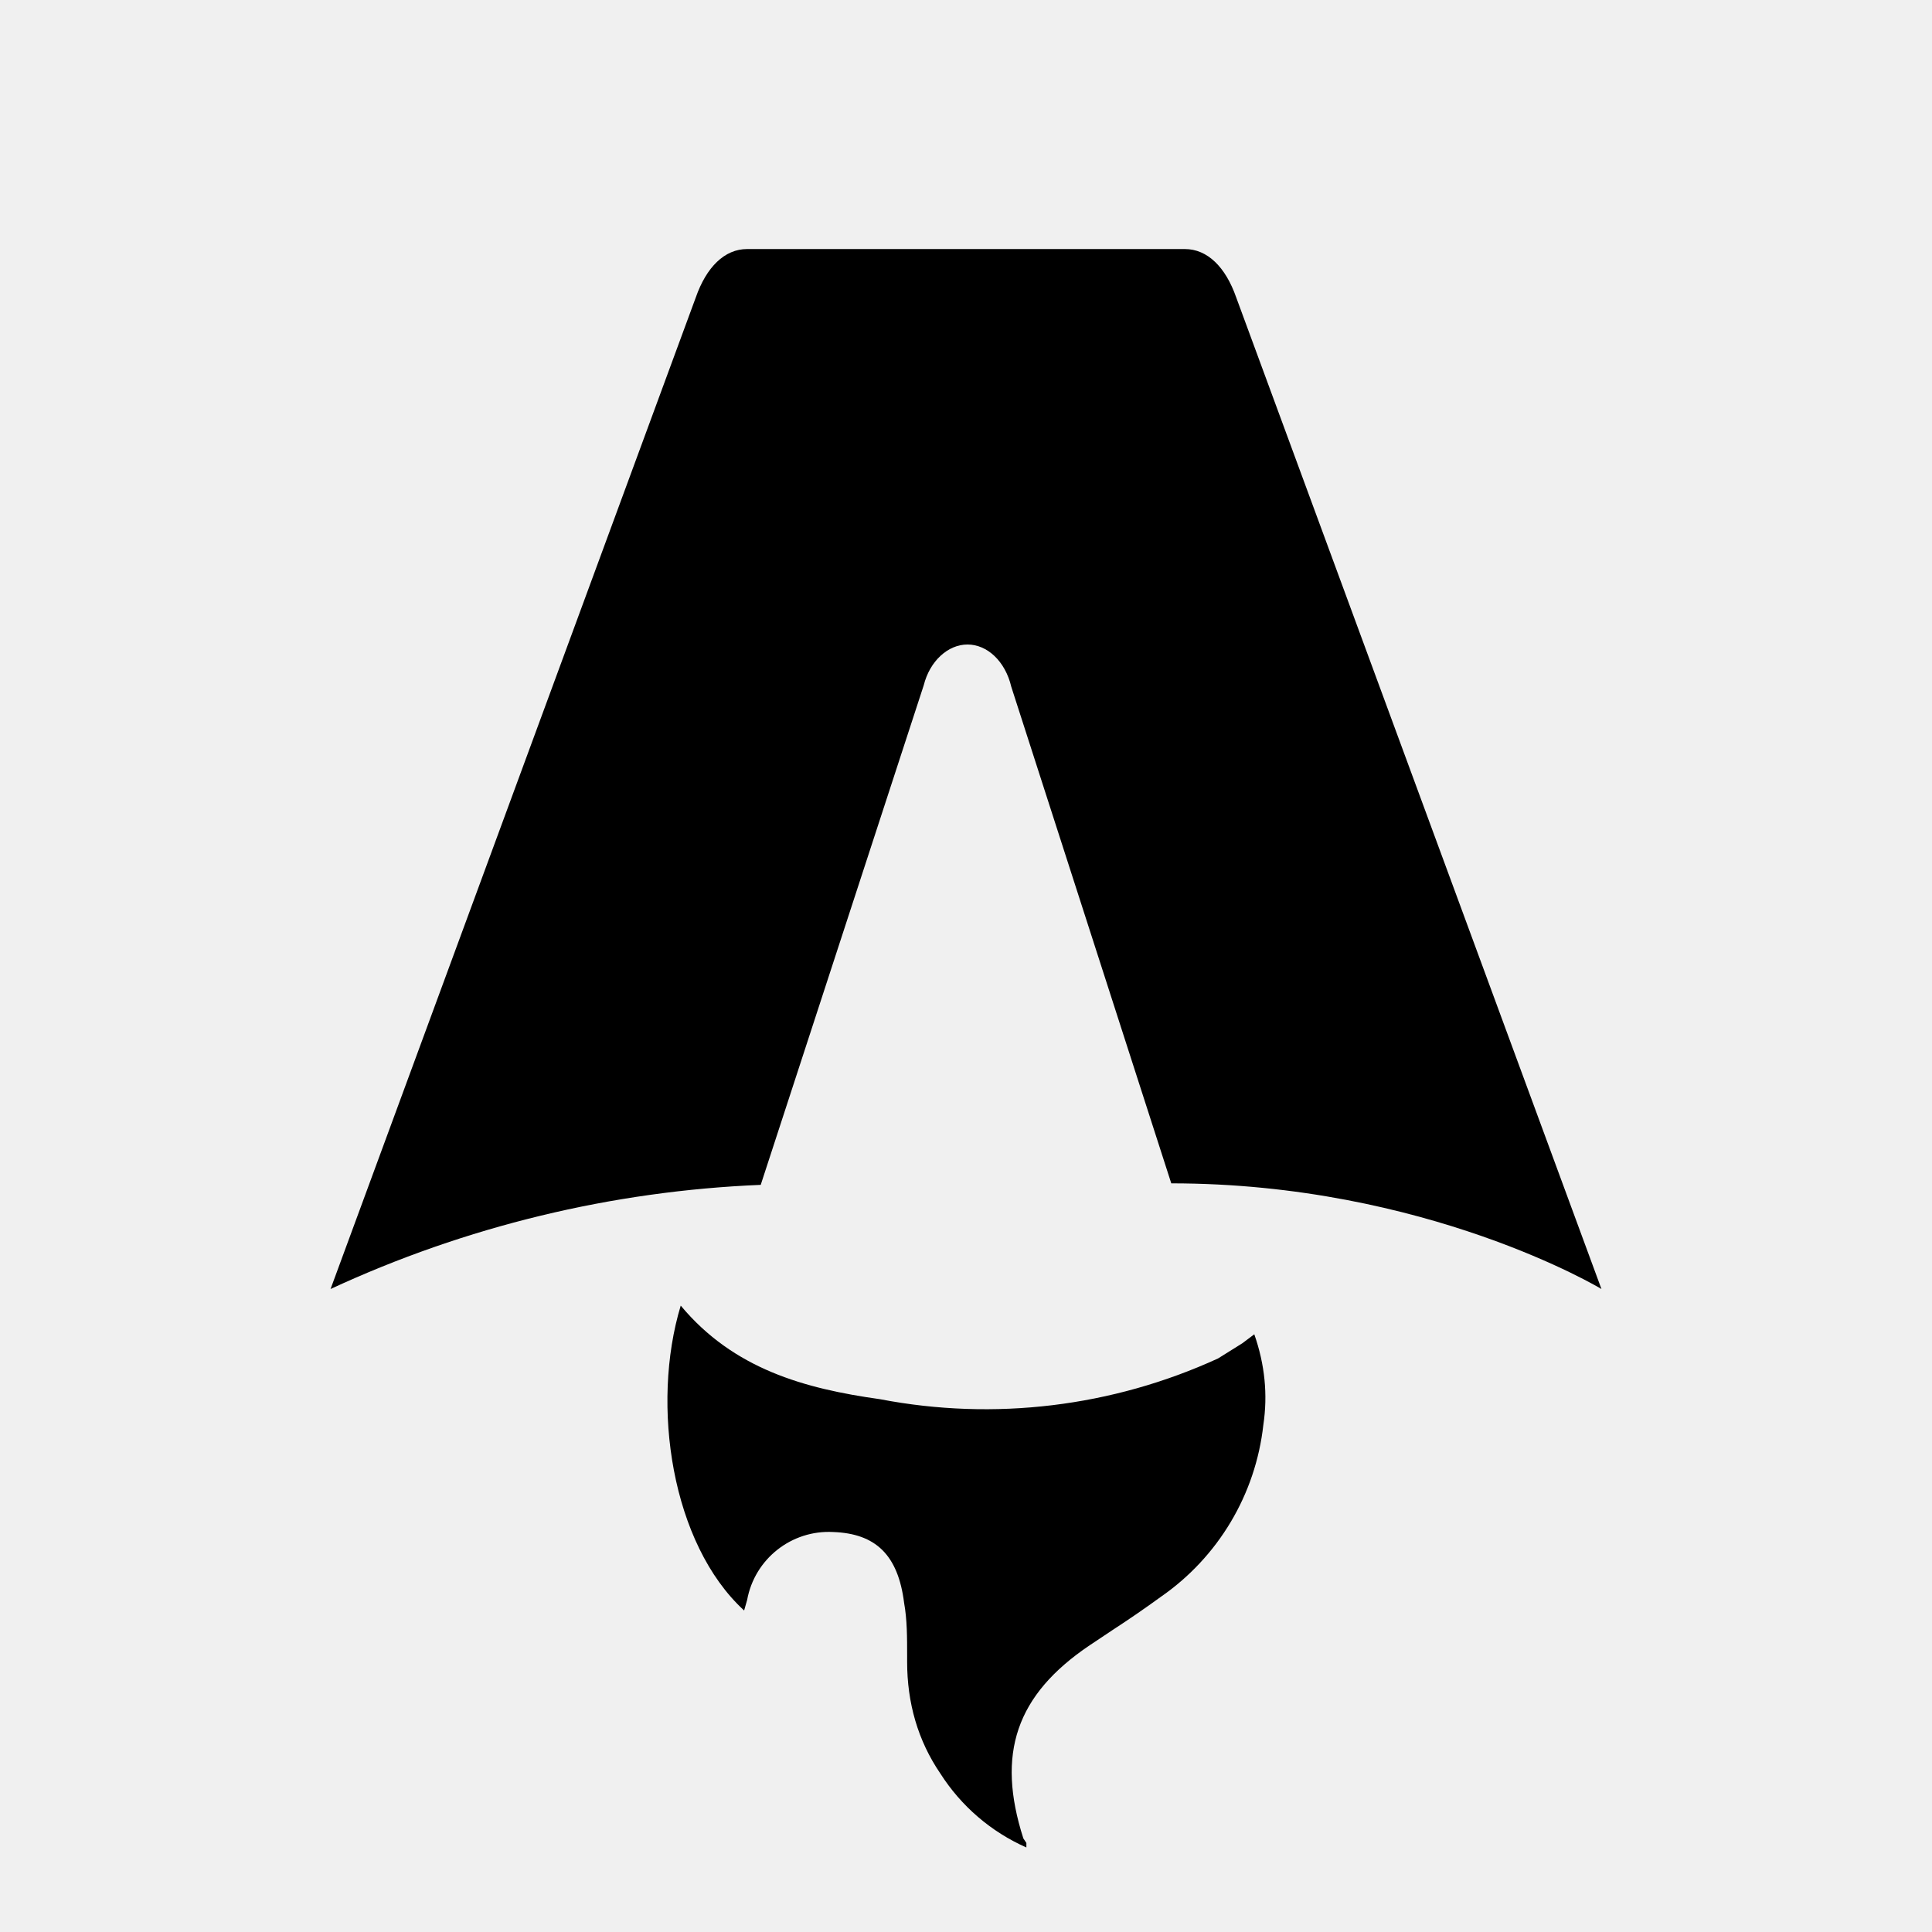
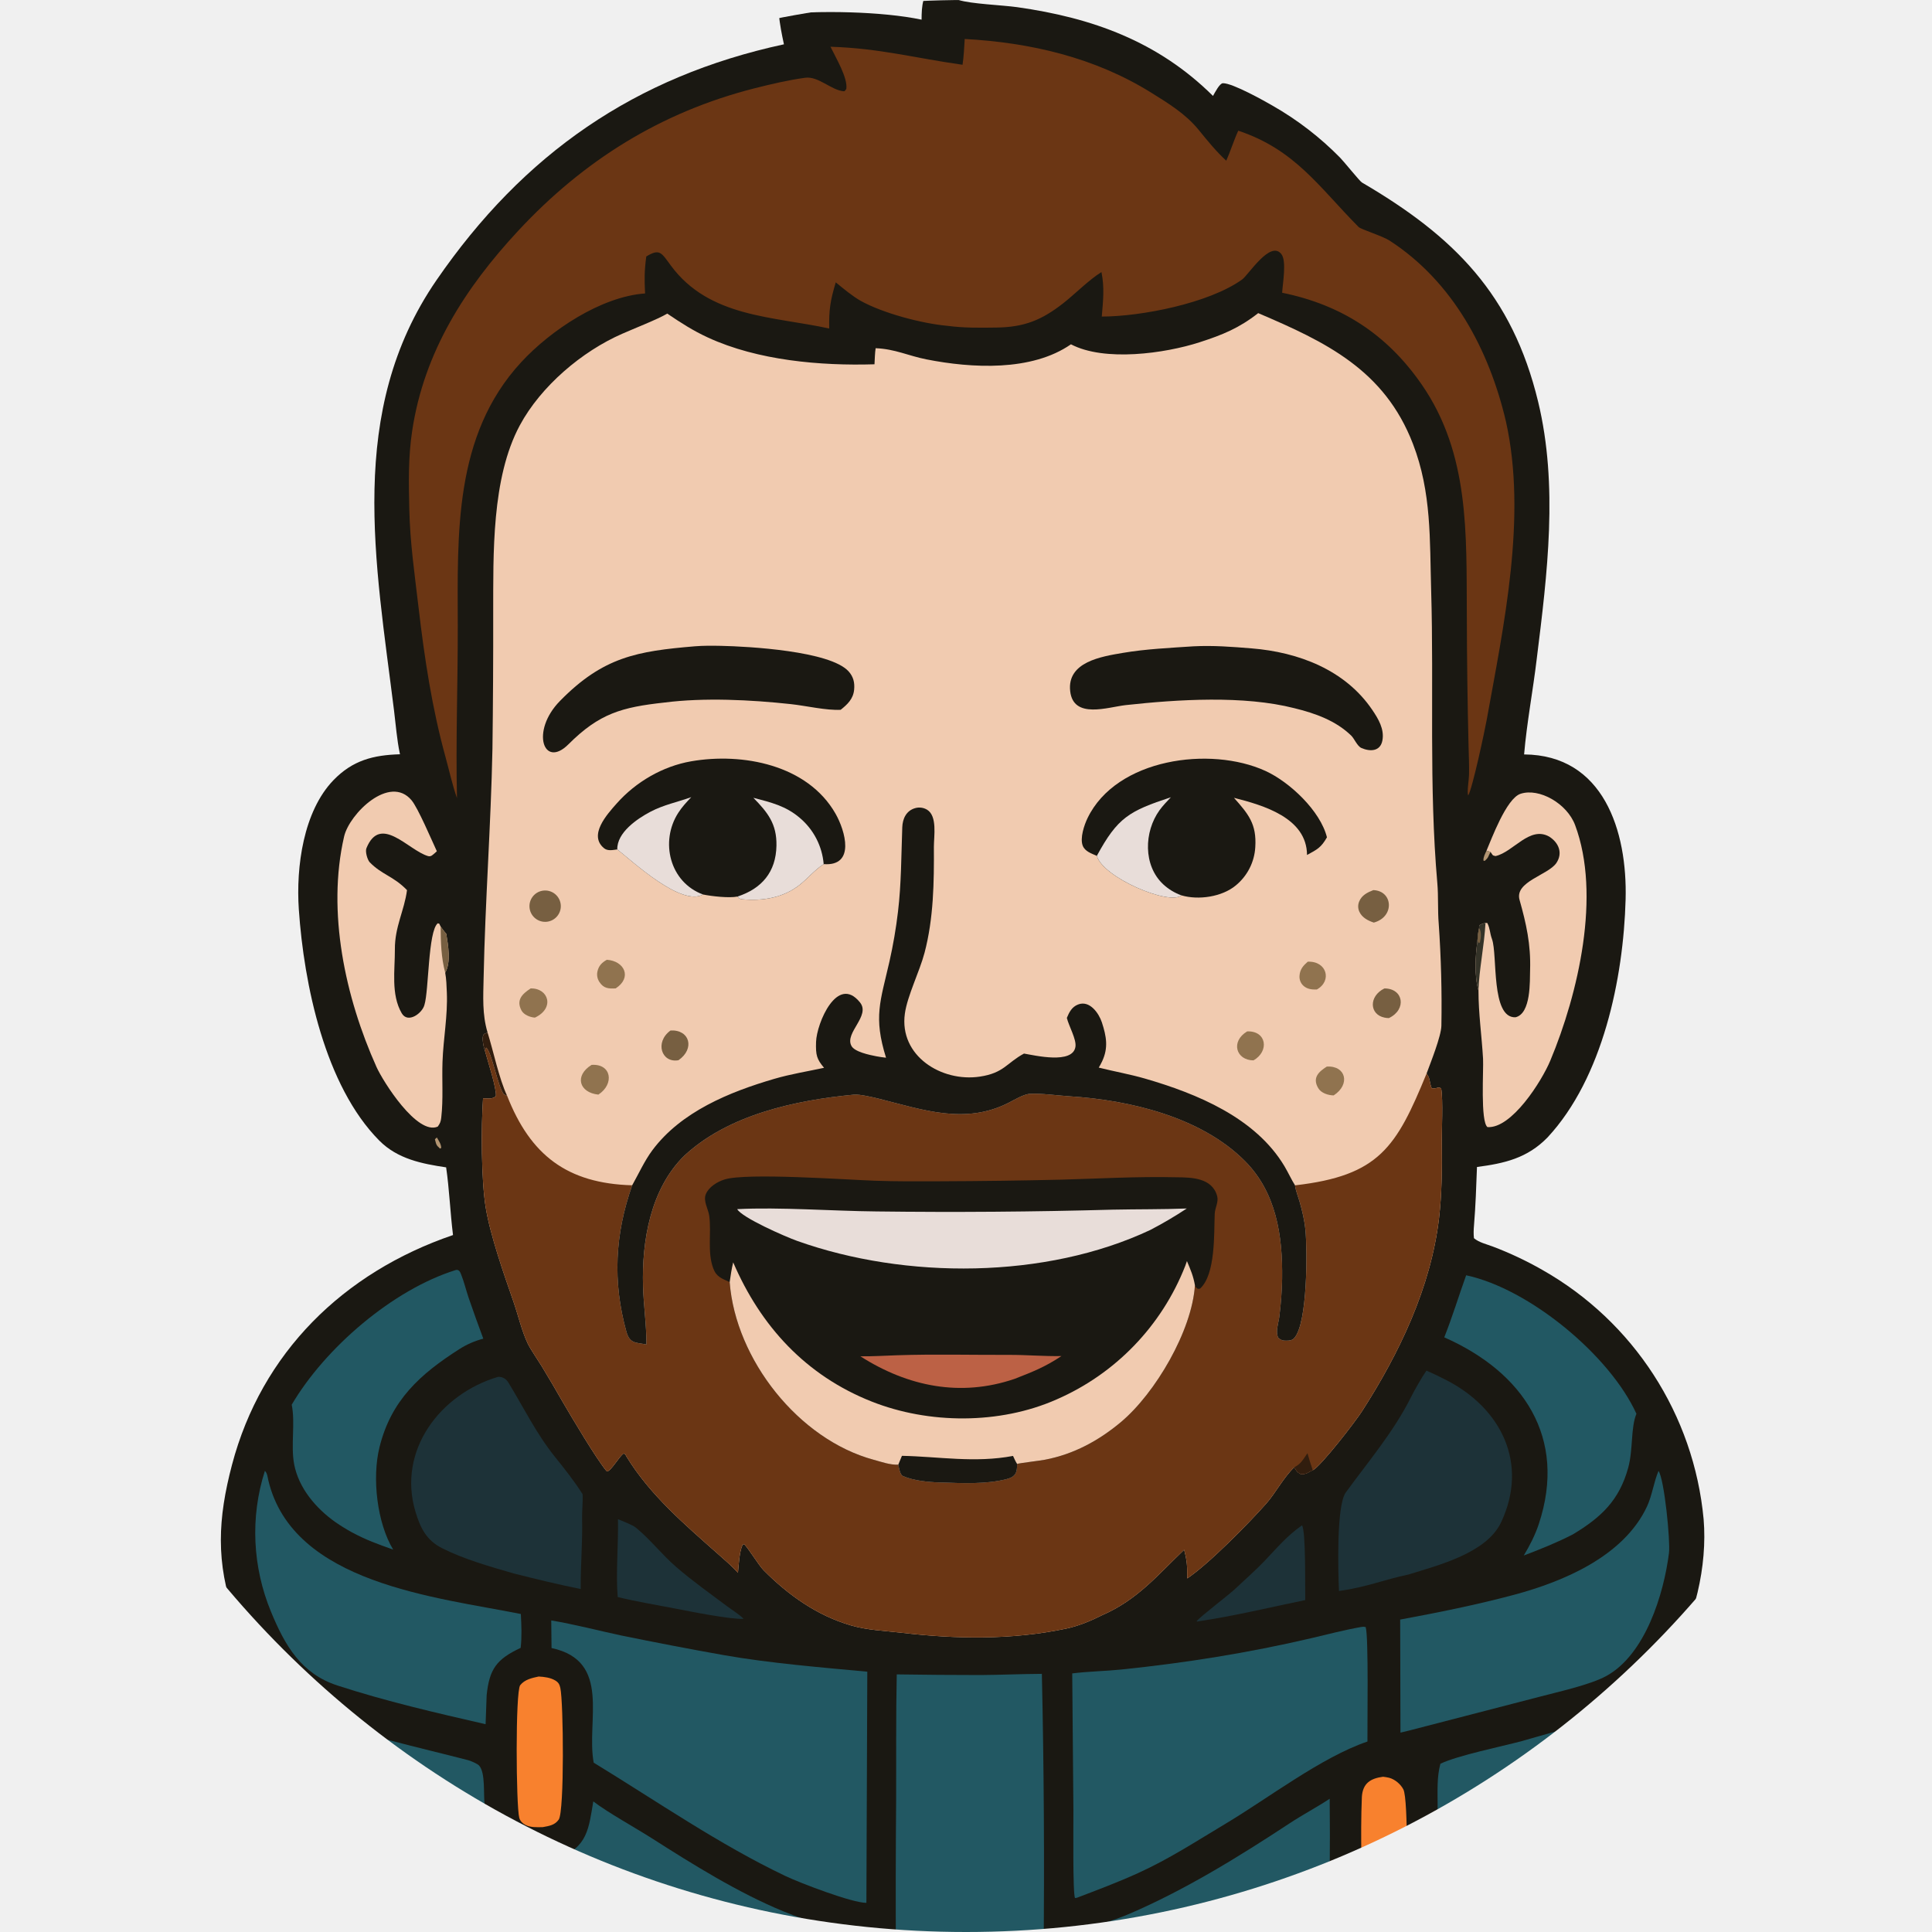
- <svg xmlns="http://www.w3.org/2000/svg" fill="none" viewBox="0 0 128 128">
-   <path d="M50.4 78.5a75.1 75.1 0 0 0-28.5 6.9l24.2-65.7c.7-2 1.9-3.2 3.4-3.2h29c1.5 0 2.7 1.2 3.4 3.2l24.2 65.7s-11.6-7-28.5-7L67 45.5c-.4-1.7-1.6-2.8-2.9-2.8-1.3 0-2.5 1.1-2.9 2.7L50.4 78.5Zm-1.1 28.2Zm-4.2-20.2c-2 6.6-.6 15.8 4.2 20.2a17.5 17.5 0 0 1 .2-.7 5.5 5.5 0 0 1 5.7-4.5c2.8.1 4.3 1.5 4.7 4.7.2 1.1.2 2.3.2 3.5v.4c0 2.7.7 5.2 2.2 7.4a13 13 0 0 0 5.7 4.9v-.3l-.2-.3c-1.8-5.6-.5-9.5 4.4-12.8l1.5-1a73 73 0 0 0 3.2-2.2 16 16 0 0 0 6.8-11.4c.3-2 .1-4-.6-6l-.8.6-1.6 1a37 37 0 0 1-22.4 2.7c-5-.7-9.7-2-13.2-6.2Z" />
-   <style>
-         path { fill: #000; }
-         @media (prefers-color-scheme: dark) {
-             path { fill: #FFF; }
-         }
-     </style>
+ <svg xmlns="http://www.w3.org/2000/svg" width="512" height="512" viewBox="0 0 512 512" fill="none">
+   <mask id="mask0_148_237" style="mask-type:alpha" maskUnits="userSpaceOnUse" x="0" y="0" width="512" height="512">
+     <circle cx="256" cy="256" r="256" fill="#D9D9D9" />
+   </mask>
+   <g mask="url(#mask0_148_237)">
+     <path d="M244.741 0H254.076C257.236 1.033 265.699 1.355 269.562 1.899C289.503 4.71 306.904 10.996 321.455 25.42C321.996 24.474 323.215 22.078 324.077 22.054C326.63 21.981 335.326 26.887 337.31 28.041C343.859 31.782 349.859 36.407 355.141 41.786C356.238 42.915 360.347 48.026 360.918 48.36C385.342 62.638 400.76 78.051 407.623 106.473C412.978 128.657 410.067 152.006 407.253 174.6C406.27 182.89 404.601 191.68 403.903 199.931C424.947 200.071 431.298 220.242 430.803 238.37C430.231 259.264 424.773 285.653 410.121 301.423C404.728 306.962 398.649 308.315 391.415 309.263C391.221 314.441 391.051 319.609 390.622 324.775C390.525 325.903 390.483 327.007 390.611 328.135C391.957 329.275 393.939 329.718 395.567 330.332C400.032 332.014 404.573 334.153 408.712 336.524C432.927 350.228 448.899 374.915 451.478 402.617C452.509 415.034 449.141 429.375 442.6 440.065C440.944 442.77 436.954 447.283 434.777 449.999C437.465 451.045 440.163 452.067 442.866 453.073C470.309 463.301 492.771 478.951 504.862 506.491C506.483 510.202 507.942 513.98 509.239 517.815H500.073H469.439H460.423H376.672H356.539H284.467H276.561H237.422H229.591H144.133H139.148H49.011H40.444H9.868H1.053C5.976 503.879 13.874 488.706 24.639 478.443C32.932 470.757 42.421 464.666 52.481 459.589C59.906 455.839 68.064 453.566 75.443 450.097C68.2 441.749 65.898 438.957 62.184 428.171C57.11 414.09 57.748 402.354 61.478 388.2C69.307 358.488 91.003 337.212 120.053 327.301C119.317 321.42 119.07 315.063 118.23 309.364C111.872 308.416 105.377 307.165 100.519 302.27C86.105 287.739 80.545 260.832 79.192 241.016C78.416 229.643 80.423 215.007 88.348 206.775C93.451 201.475 98.955 200.095 106.004 199.89L105.945 199.625C105.199 196.145 104.873 191.914 104.424 188.305C99.556 149.095 91.74 109.037 115.657 74.272C138.772 40.673 168.373 20.249 207.752 11.743C207.13 8.875 206.726 6.737 206.387 3.826C216.894 2.719 233.771 3 244.229 5.212C244.238 3.392 244.275 1.765 244.741 0Z" fill="#1A1812" />
+     <path d="M29.32 488.031C33.032 483.826 36.936 480.893 41.325 477.578C51.241 470.094 62.163 464.838 73.765 460.529C78.905 458.621 84.202 455.415 89.833 457.01C94.448 458.317 98.906 460.054 103.546 461.27C110.373 463.076 117.268 464.706 124.103 466.476C124.737 466.641 126.519 467.404 126.95 467.874C128.73 469.814 128.042 475.657 128.469 478.466C128.901 481.318 128.948 482.124 129.661 484.6C131.338 490.425 133.998 489.416 137.651 492.787C138.005 493.113 138.035 494.802 138.08 495.434C138.403 499.99 137.141 514.26 139.147 517.815H49.01C44.337 507.793 36.264 496.6 29.32 488.031Z" fill="#225863" />
+     <path d="M381.723 467.412C386.299 465.21 397.925 462.843 403.257 461.419C406.896 460.449 419.328 456.542 422.683 456.58C430.592 456.666 446.928 464.666 454.27 467.768C460.945 470.587 467.026 475.778 472.786 479.94C475.612 482.114 478.035 484.615 480.725 486.901C472.533 497.143 466.725 506.382 460.424 517.815H376.674C381.923 511.193 381.05 503.325 381.03 495.348L380.985 478.231C380.982 474.623 380.772 470.888 381.723 467.412Z" fill="#225863" />
+     <path d="M237.648 443.731C245.048 443.842 252.449 443.9 259.85 443.903C265.268 443.867 270.722 443.617 276.105 443.587C276.651 468.325 276.803 493.072 276.557 517.815H237.419C237.351 504.127 237.374 490.438 237.486 476.749C237.534 465.907 237.417 454.535 237.648 443.731Z" fill="#225863" />
+     <path d="M157.229 477.391C161.242 480.453 168.182 484.251 172.7 487.133C183.606 494.091 195.646 501.606 207.604 506.529C214.336 509.302 222.495 511.439 229.582 513.115L229.59 517.815H144.133C147.282 514.847 147.417 512.172 147.538 508.038L147.921 492.339C155.697 489.611 156.041 484.473 157.229 477.391Z" fill="#225863" />
+     <path d="M284.4 512.02C288.843 510.807 294.807 509.1 299.083 507.272C313.98 500.905 328.309 492.048 341.82 483.159C345.264 480.893 349.077 478.878 352.379 476.688C352.452 483.098 352.455 489.51 352.386 495.919C352.356 502.696 351.544 512.491 356.541 517.815H284.469L284.4 512.02Z" fill="#225863" />
+     <path d="M486.294 493.806C492.112 499.578 497.631 510.056 500.073 517.815H469.439C473.247 510.923 480.812 499.267 486.294 493.806Z" fill="#225863" />
+     <path d="M22.701 493.669C27.161 498.203 31.971 504.928 35.647 510.177C37.28 512.508 38.822 515.471 40.443 517.815H9.867C13.143 510.382 17.589 500.074 22.701 493.669Z" fill="#225863" />
+     <path d="M283.815 91.243C292.674 95.91 308.684 93.683 317.887 90.71C324.001 88.736 328.347 86.967 333.437 82.98C351.356 90.63 366.893 98.01 374.45 117.636C379.411 130.525 378.877 143.027 379.272 156.509C380.028 182.366 378.647 208.252 380.907 234.052C381.216 237.557 380.978 241.278 381.277 244.798C381.896 253.649 382.146 262.976 381.982 271.833C381.929 274.619 379.12 281.623 378.063 284.482C378.146 284.662 378.553 285.299 378.559 285.314C379.004 286.364 378.925 287.238 379.416 288.396C380.986 288.596 380.907 287.893 381.919 288.417C382.483 291.413 382.04 299.744 382.093 303.372C382.182 309.587 382.088 316.618 381.362 322.815C379.211 341.164 370.809 358.686 360.908 374.058C359.186 376.733 350.119 388.508 347.897 389.643C347.037 389.873 346.261 390.855 344.66 390.627C343.707 390.136 343.598 389.788 342.981 388.847C340.122 391.583 337.98 395.739 335.611 398.414C330.792 403.858 320.314 414.495 314.628 418.3C314.643 415.046 314.618 413.84 313.814 410.71C306.691 417.479 301.518 423.923 292.049 428.057C289.018 429.579 285.845 430.904 282.517 431.607C268.219 434.634 253.325 434.396 238.87 432.689C234.355 432.156 229.95 432.035 225.529 430.755C216.57 428.169 208.892 422.712 202.39 416.156C201.026 414.798 197.995 409.747 197.155 409.218L196.797 409.39C195.949 411.11 195.756 414.753 195.568 416.791C193.926 415.006 192.221 413.544 190.405 411.939C181.523 404.081 172.273 396.235 166.02 386.003C165.641 385.383 165.928 385.57 165.285 385.176C164.044 385.997 161.918 389.942 160.825 389.954C158.097 386.761 151.405 375.436 149.153 371.578C147.316 368.357 145.436 365.161 143.514 361.993C142.577 360.473 140.561 357.525 139.886 356.119C138.273 352.767 137.307 348.491 136.055 344.903C133.589 337.842 129.912 327.318 128.724 320.054C127.519 312.689 127.484 298.611 128.014 291.061C129.319 291.107 130.48 291.342 131.415 290.485C131.66 288.53 129.163 280.902 128.478 278.343C128.154 277.502 127.665 275.122 128.091 274.293C128.305 273.878 128.682 273.861 129.216 273.643C127.754 268.781 128.064 264.119 128.165 259.07C128.571 238.827 130.094 218.737 130.503 198.469C130.657 186.475 130.724 174.481 130.703 162.487C130.742 146.887 130.222 126.728 137.756 112.72C143.333 102.351 154.219 93.112 164.893 88.452C167.873 87.121 174.396 84.583 176.825 83.107C180.445 85.549 183.62 87.612 187.64 89.463C200.814 95.526 217.355 96.975 231.749 96.54C231.819 95.276 231.863 93.487 232.053 92.278C237.228 92.485 240.676 94.282 245.51 95.237C257.529 97.612 273.398 98.48 283.815 91.243Z" fill="#F1CBB0" />
+     <path d="M128.478 278.343L128.826 277.628C130.356 278.745 131.875 288.027 133.553 290.052C133.827 290.154 134.101 290.252 134.375 290.351C140.547 306.125 150.293 313.63 167.54 314.115C162.948 327.174 162.345 339.672 165.992 352.865C166.899 356.145 168.491 355.733 171.317 356.301C171.328 350.916 170.568 346.064 170.417 340.891C170.063 328.841 172.406 315.051 181.339 306.282C193.057 295.385 210.784 291.575 226.314 290.095C227.868 289.949 231.537 290.829 232.958 291.185C244.564 294.093 255.813 298.143 267.388 292.202C268.859 291.448 271.003 290.154 272.692 289.888C276.017 289.693 280.105 290.32 283.43 290.53C299.397 291.526 318.297 296.027 329.9 307.663C338.243 316.027 339.947 327.498 339.783 338.936C339.705 342.314 339.452 345.687 339.025 349.04C338.784 350.8 337.953 352.908 338.757 354.521C339.449 355.156 339.998 355.315 340.913 355.295C341.745 355.275 342.425 355.242 343.012 354.582C346.541 350.613 346.468 331.361 345.962 326.052C345.715 323.442 345.133 320.96 344.407 318.444C344 317.043 343.378 315.566 343.201 314.128C365.515 311.567 370.058 304.024 378.063 284.482C378.146 284.662 378.553 285.299 378.559 285.314C379.004 286.364 378.925 287.238 379.416 288.396C380.986 288.596 380.907 287.893 381.919 288.417C382.483 291.413 382.04 299.744 382.093 303.372C382.182 309.587 382.088 316.618 381.362 322.815C379.211 341.164 370.809 358.686 360.908 374.058C359.186 376.733 350.119 388.508 347.897 389.643C347.037 389.873 346.261 390.854 344.66 390.627C343.707 390.136 343.598 389.788 342.981 388.847C340.122 391.583 337.98 395.739 335.611 398.414C330.792 403.858 320.314 414.495 314.628 418.3C314.643 415.046 314.618 413.84 313.814 410.71C306.691 417.479 301.518 423.923 292.049 428.057C289.018 429.579 285.845 430.904 282.517 431.607C268.219 434.634 253.325 434.396 238.87 432.689C234.355 432.156 229.95 432.034 225.529 430.755C216.57 428.169 208.892 422.712 202.39 416.156C201.026 414.798 197.995 409.747 197.155 409.218L196.797 409.39C195.949 411.109 195.756 414.753 195.568 416.791C193.926 415.006 192.221 413.544 190.405 411.939C181.523 404.081 172.273 396.235 166.02 386.003C165.641 385.383 165.928 385.57 165.285 385.176C164.044 385.997 161.918 389.942 160.825 389.954C158.097 386.761 151.405 375.436 149.153 371.578C147.316 368.357 145.436 365.161 143.514 361.993C142.577 360.473 140.561 357.525 139.886 356.119C138.273 352.767 137.307 348.491 136.055 344.903C133.589 337.842 129.912 327.318 128.724 320.054C127.519 312.689 127.484 298.611 128.014 291.061C129.319 291.107 130.48 291.342 131.415 290.485C131.66 288.53 129.163 280.902 128.478 278.343Z" fill="#6B3614" />
+     <path d="M346.492 385.118C346.925 386.69 347.38 388.093 347.896 389.643C347.036 389.873 346.26 390.854 344.659 390.627C343.706 390.136 343.597 389.787 342.98 388.847C344.821 387.939 345.345 386.723 346.492 385.118Z" fill="#311D0E" />
+     <path d="M193.374 339.766C191.303 338.805 189.873 338.448 189.009 336.102C187.407 331.753 188.566 326.712 187.958 322.224C187.712 320.408 186.29 318.252 187.06 316.444C187.891 314.494 190.113 313.164 192.046 312.565C197.885 310.75 224.198 312.636 231.866 312.907C237.596 313.109 243.349 313.076 249.082 313.051C259.774 313.015 270.467 312.874 281.157 312.623C291.351 312.343 301.495 311.749 311.715 311.989C315.836 312.022 321.239 312.118 322.564 316.992C322.984 318.542 321.983 320.067 321.914 321.667C321.697 326.861 322.19 337.768 318.008 341.508L317.444 341.566C316.805 341.04 316.956 341.303 316.668 340.6C315.92 352.62 306.183 369.214 297.058 376.862C291.179 381.788 284.532 385.398 276.912 386.844C275.45 387.123 270.27 387.717 269.539 387.952C269.587 390.147 269.182 391.348 266.874 391.949C261.213 393.426 254.867 393.039 249.046 392.865C245.976 392.774 242.087 392.402 239.281 391.16C238.513 390.822 238.225 388.963 238.053 388.154C235.848 388.243 233.667 387.431 231.569 386.865C211.651 381.487 194.932 360.271 193.374 339.766Z" fill="#1A1812" />
+     <path d="M314.551 334.198C315.537 336.555 316.217 338.072 316.667 340.6C315.919 352.62 306.182 369.214 297.057 376.862C291.178 381.788 284.531 385.398 276.91 386.844C275.449 387.123 270.268 387.717 269.538 387.952C269.586 390.147 269.181 391.348 266.873 391.949C261.212 393.426 254.865 393.039 249.045 392.865C245.975 392.774 242.086 392.402 239.28 391.16C238.512 390.822 238.224 388.963 238.052 388.154C235.847 388.243 233.666 387.431 231.567 386.865C211.65 381.487 194.931 360.271 193.373 339.766C193.643 337.94 193.859 336.335 194.303 334.54C201.604 351.515 213.596 364.534 230.993 371.421C246.174 377.434 264.916 377.51 279.942 370.895C295.58 364.109 307.868 351.374 314.091 335.505C314.255 335.073 314.407 334.638 314.551 334.198Z" fill="#F1CBB0" />
+     <path d="M239.022 385.808C248.721 386 258.366 387.752 268.464 385.836C268.783 386.508 269.139 387.35 269.539 387.952C269.587 390.147 269.182 391.348 266.874 391.949C261.213 393.426 254.866 393.039 249.045 392.865C245.976 392.774 242.087 392.402 239.281 391.16C238.513 390.822 238.225 388.963 238.053 388.154L239.022 385.808Z" fill="#1A1812" />
+     <path d="M195.367 320.436C206.539 319.852 220.732 320.942 232.274 321.043C253.129 321.306 273.989 321.149 294.838 320.573C301.313 320.436 308.097 320.515 314.509 320.264C311.381 322.332 308.15 324.234 304.822 325.961C277.157 338.984 239.988 339.098 211.258 328.853C208.098 327.728 196.604 322.684 195.367 320.436Z" fill="#E8DDD9" />
+     <path d="M237.694 359.159C247.414 358.827 257.665 359.093 267.417 359.057C271.996 359.042 276.633 359.454 281.287 359.373C276.929 362.281 273.619 363.566 268.825 365.434C254.532 370.281 240.603 367.467 228.006 359.434C230.967 359.48 234.683 359.26 237.694 359.159Z" fill="#BC6145" />
+     <path d="M234.808 280.305C231.432 269.466 233.292 265.439 235.71 254.832C236.694 250.469 237.451 246.058 237.977 241.617C238.864 234.248 238.842 226.643 239.111 219.234C239.193 216.985 240.156 214.854 242.489 214.176C243.571 213.852 244.74 214.004 245.704 214.592C248.433 216.289 247.493 221.55 247.489 224.39C247.543 233.827 247.425 243.343 245.012 252.501C243.698 257.487 240.458 263.881 239.799 268.619C238.242 279.805 249.494 286.831 259.651 285.317C266.071 284.361 266.748 281.699 271.37 279.206C274.184 279.678 284.293 282.111 285.003 277.403C285.302 275.426 283.279 271.997 282.723 269.757C283.37 268.202 284.055 266.859 285.673 266.212C288.778 264.968 291.236 268.569 292.009 270.943C293.215 274.652 293.769 277.671 292.068 281.276C291.802 281.84 291.504 282.391 291.18 282.925C295.172 283.929 299.521 284.702 303.42 285.833C317.22 289.835 332.729 296.201 340.41 309.086C341.308 310.591 342.357 312.826 343.197 314.128C343.374 315.566 343.996 317.043 344.403 318.444C345.128 320.96 345.71 323.442 345.958 326.052C346.463 331.361 346.537 350.613 343.007 354.582C342.421 355.242 341.74 355.275 340.909 355.295C339.993 355.315 339.445 355.156 338.752 354.521C337.948 352.908 338.78 350.8 339.02 349.04C339.447 345.687 339.7 342.314 339.778 338.936C339.943 327.498 338.239 316.027 329.895 307.663C318.292 296.027 299.392 291.526 283.426 290.53C280.101 290.32 276.012 289.693 272.687 289.888C270.998 290.154 268.854 291.448 267.383 292.202C255.808 298.143 244.56 294.093 232.953 291.185C231.532 290.829 227.864 289.949 226.309 290.095C210.779 291.575 193.052 295.385 181.335 306.282C172.401 315.051 170.059 328.841 170.412 340.891C170.564 346.064 171.324 350.916 171.313 356.301C168.486 355.733 166.895 356.145 165.988 352.865C162.34 339.672 162.943 327.174 167.535 314.115C169.244 311.084 170.8 307.625 172.877 304.836C180.49 294.614 193.287 289.39 205.162 285.916C209.599 284.616 213.93 283.949 218.382 282.98C216.458 280.677 216.148 279.671 216.264 276.113C216.425 271.188 221.892 258.121 227.922 265.671C230.744 269.203 223.858 273.656 225.599 277.092C226.336 278.748 230.478 279.582 232.228 279.924C233.083 280.085 233.943 280.212 234.808 280.305Z" fill="#1A1812" />
+     <path d="M128.479 278.343C128.155 277.501 127.666 275.122 128.092 274.293C128.306 273.878 128.683 273.861 129.217 273.643C130.739 278.493 132.271 285.921 134.376 290.351C134.102 290.252 133.828 290.154 133.554 290.052C131.876 288.027 130.357 278.745 128.827 277.628L128.479 278.343Z" fill="#311D0E" />
+     <path d="M163.591 225.106C162.456 225.25 161.063 225.592 160.09 224.797C155.849 221.329 160.895 215.789 163.446 212.914C168.507 207.212 175.634 203.061 183.166 201.754C196.793 199.387 214.02 202.669 221.416 215.623C224 220.148 226.756 229.628 218.287 229.001C215.96 230.5 214.106 232.758 211.951 234.472C207.588 237.943 202.107 238.825 196.687 238.318C195.953 238.252 195.882 238.037 195.442 237.596C193.215 238.046 188.619 237.521 186.311 237.051C180.516 240.308 167.672 228.304 163.591 225.106Z" fill="#1A1812" />
+     <path d="M199.651 211.425C204.265 212.631 208.233 213.554 211.972 216.762C215.618 219.842 217.889 224.245 218.284 229.001C215.957 230.5 214.103 232.758 211.948 234.472C207.585 237.943 202.105 238.825 196.684 238.318C195.95 238.252 195.879 238.037 195.439 237.596C201.879 235.485 205.639 231.1 205.768 224.109C205.875 218.31 203.456 215.322 199.651 211.425Z" fill="#E8DDD9" />
+     <path d="M163.588 225.106C163.468 220.645 168.849 216.97 172.389 215.114C175.908 213.268 179.534 212.567 183.19 211.251C181.88 212.647 180.759 213.826 179.727 215.437C174.872 223.014 177.46 233.808 186.308 237.051C180.513 240.308 167.669 228.304 163.588 225.106Z" fill="#E8DDD9" />
+     <path d="M290.67 226.808C289.254 226.185 287.525 225.646 286.931 224.106C286.165 222.099 287.313 218.673 288.213 216.803C295.836 201.002 320.748 197.624 335.355 204.303C341.774 207.239 349.913 214.882 351.655 221.9C350.083 224.649 349.099 225.088 346.376 226.581C346.315 216.701 334.743 213.401 327.014 211.429C330.844 215.746 333.054 218.357 332.662 224.504C332.437 228.446 330.576 232.114 327.527 234.624C323.873 237.687 317.608 238.604 313.08 237.275C309.937 240.035 292.266 232.567 290.67 226.808Z" fill="#1A1812" />
+     <path d="M290.674 226.808C296.191 216.647 299.192 214.946 310.294 211.28C309.252 212.385 308.17 213.493 307.28 214.727C303.177 220.418 302.904 229.364 308.282 234.368C309.67 235.652 311.303 236.641 313.083 237.275C309.94 240.035 292.269 232.567 290.674 226.808Z" fill="#E8DDD9" />
+     <path d="M316.282 171.281C321.6 171.016 326.419 171.404 331.683 171.827C344.079 172.823 356.491 177.504 363.687 188.159C365.27 190.501 366.906 193.227 366.355 196.209C365.803 199.185 363.063 199.225 360.769 198.217C359.67 197.722 358.919 195.759 358.117 194.976C354.008 190.961 348.502 189.02 343.045 187.684C329.597 184.246 312.123 185.349 298.359 186.857C293.63 187.375 284.452 190.682 283.61 183.161C282.743 175.411 291.863 173.99 297.608 173.016C303.65 171.99 310.095 171.696 316.282 171.281Z" fill="#1A1812" />
+     <path d="M184.136 171.276C186.423 171.089 188.776 171.11 191.071 171.157C198.392 171.309 219.967 172.512 224.878 177.912C226.163 179.324 226.539 180.92 226.352 182.791C226.109 185.234 224.597 186.658 222.79 188.102C218.992 188.312 213.652 187.041 209.623 186.603C198.987 185.448 186.607 184.827 176.027 186.186C164.812 187.413 158.836 189.053 150.648 197.243C144.058 203.834 140.538 193.789 148.382 185.777C159.848 174.066 168.9 172.559 184.136 171.276Z" fill="#1A1812" />
+     <path d="M143.777 236.047C144.949 235.849 146.149 236.163 147.074 236.908C148 237.654 148.562 238.76 148.618 239.947C148.72 242.109 147.146 243.988 144.999 244.264C142.755 244.554 140.691 242.993 140.358 240.755C140.025 238.517 141.545 236.423 143.777 236.047Z" fill="#775F41" />
+     <path d="M363.943 235.889C369.171 236.077 369.662 242.979 364.077 244.494C362.55 243.998 361.01 243.201 360.284 241.703C359.854 240.838 359.819 239.831 360.183 238.938C360.871 237.233 362.355 236.511 363.943 235.889Z" fill="#775F41" />
+     <path d="M156.771 282.207C162.029 281.833 162.908 287.246 158.578 290.085C153.47 289.557 152.165 285.061 156.771 282.207Z" fill="#90734F" />
+     <path d="M177.699 273.087C182.812 272.824 184.205 277.926 179.802 280.97C175.297 281.772 173.44 276.179 177.699 273.087Z" fill="#775F41" />
+     <path d="M366.874 261.949C371.926 261.916 372.877 267.522 368.068 269.805C367.688 269.8 367.312 269.76 366.94 269.684C362.89 268.88 362.675 264.018 366.874 261.949Z" fill="#775F41" />
+     <path d="M351.612 282.659C356.692 282.338 357.939 287.388 353.435 290.293C351.959 290.27 350.131 289.671 349.367 288.401C347.635 285.529 349.638 283.929 351.612 282.659Z" fill="#90734F" />
+     <path d="M140.629 261.944C145.347 261.818 147.116 267.16 141.766 269.676C140.525 269.613 138.823 268.945 138.209 267.805C136.707 265.011 138.413 263.388 140.629 261.944Z" fill="#90734F" />
+     <path d="M160.818 254.351C165.517 254.662 167.577 259.09 163.159 261.934C161.305 262.035 159.973 261.97 158.843 260.23C158.279 259.378 158.101 258.329 158.351 257.338C158.71 255.866 159.561 255.059 160.818 254.351Z" fill="#90734F" />
+     <path d="M330.516 273.327C335.679 273.145 336.427 278.596 332.192 281.008C327.585 281.001 326.033 276.017 330.516 273.327Z" fill="#90734F" />
+     <path d="M346.567 254.86C351.639 254.637 353.07 259.967 348.974 262.225C347.646 262.281 346.326 262.131 345.325 261.148C344.655 260.478 344.311 259.547 344.382 258.604C344.496 256.89 345.351 255.914 346.567 254.86Z" fill="#90734F" />
+     <path d="M255.66 10.331C273.108 11.282 290.124 15.242 305.103 24.57C309.621 27.384 314.205 30.184 317.623 34.375C320.005 37.297 322.179 40.009 324.968 42.585C326.111 40.047 326.88 37.422 328.154 34.635C343.261 39.67 349.6 49.638 360.045 60.156C360.679 60.794 366.312 62.506 368.277 63.778C384.997 74.612 394.628 92.677 399.075 111.642C404.737 136.956 398.504 165.73 393.988 190.785C393.485 193.571 390.221 208.981 389.081 210.816C388.729 209.908 389.275 206.687 389.306 205.417C389.364 202.852 389.255 200.361 389.184 197.802C388.901 186.18 388.747 174.556 388.724 162.931C388.583 141.612 389.511 120.284 376.737 101.854C367.524 88.56 355.425 80.761 339.782 77.583C339.921 75.116 341.016 69.183 339.577 67.337C336.639 63.566 330.862 72.855 329.175 74.069C320.417 80.368 302.417 83.881 291.983 83.894C292.329 79.654 292.739 76.276 291.897 72.105C288.499 74.214 284.971 77.858 281.743 80.384C276.023 84.858 271.407 86.709 264.074 86.805C259.639 86.862 255.511 86.938 251.003 86.341C244.233 85.724 233.971 82.992 228.127 79.745C225.977 78.55 223.431 76.421 221.483 74.827C220.04 79.678 219.656 82.017 219.752 87.06C204.889 83.797 187.971 84.191 177.782 70.373C175.249 66.938 174.845 65.804 171.272 67.968C170.765 71.751 170.759 73.943 170.954 77.769C159.277 78.59 145.875 87.577 138.104 96.005C120.2 115.421 121.272 141.494 121.314 165.979C121.34 181.289 120.755 196.348 121.106 211.513C119.867 207.998 119.079 204.298 118.091 200.719C114.484 187.651 112.505 174.493 110.93 161.06C109.886 152.155 108.659 143.834 108.465 134.803C108.312 127.699 108.169 121.238 109.235 114.15C112.379 93.248 123.261 76.299 137.332 61.156C154.644 42.525 175.178 29.699 199.917 23.412C204.27 22.305 208.892 21.225 213.354 20.61C216.901 20.122 220.292 23.93 223.61 24.186C223.919 24.209 224.035 23.887 224.285 23.553C224.708 20.633 221.469 15.259 220.086 12.388C233.07 12.79 242.382 15.37 255.083 17.164C255.41 14.984 255.533 12.53 255.66 10.331Z" fill="#6B3614" />
+     <path d="M146.086 429.435C152.113 430.434 158.5 432.113 164.546 433.402C173.656 435.271 182.79 437.02 191.946 438.649C203.841 440.742 217.73 441.895 229.844 443.015L229.603 504.276C225.792 504.291 211.962 498.981 208.196 497.189C190.494 488.754 174.065 477.338 157.337 467.129C155.284 456.09 162.202 440.194 146.163 436.742L146.086 429.435Z" fill="#225863" />
+     <path d="M360.72 431.172C361.415 431.064 361.198 431.089 361.916 431.185C362.73 433.605 362.33 457.359 362.388 461.523C350.202 465.672 335.997 476.608 324.839 483.272C317.092 487.899 309.932 492.61 301.555 496.41C296.122 498.875 290.928 500.817 285.374 502.931L284.901 503.001C284.256 502.192 284.479 482.693 284.466 479.844L284.152 443.473C288.367 442.937 292.88 442.876 297.151 442.439C314.132 440.697 330.847 438.029 347.468 434.146C351.815 433.132 356.341 431.928 360.72 431.172Z" fill="#225863" />
+     <path d="M439.522 389.808C441.067 391.952 442.693 408.434 442.296 411.575C440.918 422.439 436.03 438.497 425.679 444.163C421.373 446.52 412.769 448.386 407.811 449.708L373.45 458.608L371.139 459.164L371.061 429.205C381.027 427.359 391.361 425.281 401.199 422.649C414.471 419.097 430.336 412.359 436.47 399.241C437.803 396.392 438.27 392.781 439.522 389.808Z" fill="#225863" />
+     <path d="M70.2 389.788C70.861 390.468 70.886 391.358 71.111 392.303C77.609 419.696 115.753 423.268 138.028 427.726C138.18 430.892 138.326 433.514 137.982 436.697C131.64 439.673 129.689 442.257 128.969 449.245C128.894 451.809 128.8 454.373 128.688 456.934C115.413 453.885 102.446 450.909 89.413 446.671C79.834 443.559 75.533 436.125 71.832 427.167C66.941 415.329 66.243 402.151 70.2 389.788Z" fill="#225863" />
+     <path d="M378.025 363.227C379.82 364.01 381.59 364.855 383.327 365.758C397.961 373.287 405.104 387.952 397.81 403.426C393.962 411.587 381.244 414.776 373.236 417.271C366.637 418.654 362.281 420.588 354.845 421.63C354.617 416.596 354.114 399.006 356.65 395.514C362.544 387.398 369.315 379.494 373.929 370.253C374.854 368.4 376.811 364.956 378.025 363.227Z" fill="#1D3238" />
+     <path d="M132.055 364.865C133.292 364.883 134.137 365.421 134.769 366.455C138.81 373.077 142.118 379.914 147.015 386.013C149.6 389.234 152.169 392.463 154.391 395.969C154.512 397.947 154.207 400.5 154.26 402.52C154.418 408.586 153.831 415.157 153.893 421.114C147.676 419.843 142.325 418.543 136.168 416.988C129.965 415.2 122.984 413.231 117.2 410.308C112.976 408.194 111.398 404.9 110.114 400.657C105.214 384.45 116.661 369.368 132.055 364.865Z" fill="#1D3238" />
+     <path d="M120.832 336.555C121.261 336.529 121.127 336.481 121.476 336.643C121.867 336.825 122.07 337.407 122.225 337.796C122.995 339.738 123.5 341.859 124.164 343.847C125.424 347.503 126.729 351.141 128.078 354.764C125.877 355.325 123.701 356.274 121.776 357.502C111.293 364.195 103.667 371.067 100.577 383.497C98.54 391.689 99.932 403.61 104.192 410.659C99.971 409.163 97.122 408.151 93.176 406.038C91.699 405.223 90.264 404.333 88.877 403.373C83.741 399.749 79.136 394.344 77.949 388.015C77.015 383.034 78.301 377.123 77.307 372.261C86.145 357.212 104.123 341.738 120.832 336.555Z" fill="#225863" />
+     <path d="M388.546 337.96C405.302 341.548 426.609 359.161 433.67 374.668C432.128 378.379 432.816 384.159 431.491 388.978C429.102 397.658 424.27 402.154 416.816 406.632C412.758 408.723 408.096 410.619 403.818 412.222C405.39 409.62 406.834 406.793 407.792 403.904C415.4 380.968 403.648 363.636 382.746 354.41C385.062 348.529 386.478 343.702 388.546 337.96Z" fill="#225863" />
+     <path d="M117.984 257.775C118.296 259.471 118.344 261.297 118.417 263.019C118.678 269.168 117.484 275.251 117.269 281.385C117.095 286.315 117.5 291.279 116.935 296.194C116.816 297.228 116.616 297.736 116.008 298.563C110.562 300.952 101.554 286.702 99.771 282.75C91.5 264.323 86.582 241.68 91.193 221.682C92.577 215.68 103.249 205.125 109.072 212.085C110.793 214.142 114.411 222.685 115.768 225.586L115.25 226.067C114.701 226.5 114.255 227.109 113.437 226.872C108.223 225.358 100.84 215.656 97.113 224.763C96.741 225.671 97.338 227.764 97.952 228.482C101.268 231.882 104.234 232.14 107.864 235.898C107.14 241.373 104.608 245.586 104.647 251.606C104.682 257.009 103.558 263.547 106.468 268.531C108.111 271.337 111.945 268.495 112.484 266.291C113.658 262.538 113.425 246.853 116 244.687L116.405 244.785L116.771 245.543C117.272 246.229 117.688 246.826 118.263 247.459C118.767 250.527 119.568 254.999 117.984 257.775Z" fill="#F1CBB0" />
+     <path d="M116.773 245.543C117.274 246.229 117.69 246.826 118.265 247.459C118.769 250.527 119.57 254.999 117.986 257.775C116.918 253.813 116.792 249.635 116.773 245.543Z" fill="#775F41" />
+     <path d="M393.945 225.424C395.217 222.494 399.179 211.61 402.951 210.365C407.902 208.732 415.284 212.933 417.423 218.668C424.331 237.181 418.286 263.274 410.845 281.079C408.554 286.566 400.572 299.16 394.19 298.687C392.284 297.19 393.189 283.506 393.024 280.584C392.686 274.617 391.796 268.48 391.816 262.541C390.688 258.521 390.964 253.451 391.54 249.37C391.624 247.936 391.674 247.356 391.983 245.96C391.947 245.655 391.995 245.533 392.041 245.221C392.698 244.815 392.939 244.787 393.674 244.565L394.157 244.617C394.936 246.196 394.767 247.143 395.401 248.898C396.906 253.057 395.06 269.845 401.616 269.59C405.785 268.627 405.404 259.906 405.492 257.032C405.702 250.247 404.471 244.785 402.698 238.483C401.325 233.603 410.334 231.916 412.483 228.66C414.175 226.099 413.138 223.372 410.579 221.723C405.363 218.764 401.039 225.834 396.322 226.87C395.399 226.634 395.72 226.77 395.027 225.801C394.961 225.759 394.084 225.471 393.945 225.424Z" fill="#F1CBB0" />
+     <path d="M391.983 245.96C391.947 245.655 391.995 245.533 392.041 245.221C392.698 244.815 392.939 244.787 393.674 244.565C393.368 250.513 391.927 257.262 391.816 262.541C390.688 258.521 390.964 253.451 391.54 249.37C391.624 247.936 391.674 247.356 391.983 245.96Z" fill="#343328" />
+     <path d="M391.982 245.96C392.677 246.916 392.459 248.634 392.196 249.74L391.878 249.957L391.539 249.37C391.622 247.936 391.673 247.356 391.982 245.96Z" fill="#775F41" />
+     <path d="M366.519 470.855C367.057 470.926 367.606 470.992 368.132 471.128C369.656 471.53 371.191 472.817 371.909 474.213C373.265 476.845 372.893 502.243 372.481 507.151C372.357 508.602 372.081 509.937 371.682 511.335C370.013 512.804 369.474 513.246 367.282 513.35C364.638 513.292 361.548 512.43 361.161 509.29C360.476 503.752 360.873 497.904 360.782 492.289C360.696 486.971 360.691 481.508 360.908 476.198C361.143 472.557 363.219 471.298 366.519 470.855Z" fill="#F8812E" />
+     <path d="M142.749 444.297C144.218 444.371 145.869 444.575 147.152 445.346C147.986 445.847 148.275 446.358 148.491 447.314C149.336 451.053 149.585 480.031 148.075 482.2C147.032 483.7 145.517 483.897 143.853 484.208C142.354 484.243 140.561 484.339 139.201 483.604C138.446 483.194 137.834 482.577 137.608 481.735C136.76 478.58 136.552 448.252 137.864 446.588C139.051 445.081 140.973 444.676 142.749 444.297Z" fill="#F8812E" />
+     <path d="M163.766 402.599C165.025 403.148 167.608 404.088 168.524 404.842C172.297 407.934 175.448 412.017 179.156 415.228C183.426 418.925 188.273 422.371 192.806 425.762C194.029 426.677 196.111 427.944 197.051 429.018C193.512 429.172 183.071 427.086 179.311 426.353C174.626 425.438 168.202 424.371 163.695 423.228C163.174 416.874 163.91 409.021 163.766 402.599Z" fill="#1D3238" />
+     <path d="M345.033 404.237C346.107 405.56 345.831 421.19 345.905 424.037C336.646 425.941 326.965 428.292 317.622 429.66C317.367 429.764 317.536 429.718 317.094 429.678C318.06 428.358 326.019 422.437 327.769 420.662C330.257 418.308 332.901 416.002 335.258 413.519C338.519 410.083 341.106 406.981 345.033 404.237Z" fill="#1D3238" />
+     <path d="M393.946 225.424C394.085 225.471 394.963 225.759 395.029 225.801C394.328 226.909 394.609 227.185 393.446 228.155L393.122 228.055C393.077 227.115 393.555 226.301 393.946 225.424Z" fill="#B39572" />
+     <path d="M115.771 301.438C116.306 302.38 116.901 303.163 116.932 304.209L116.618 304.397C115.554 303.439 115.642 303.355 115.254 301.919L115.771 301.438Z" fill="#B39572" />
+   </g>
</svg>
